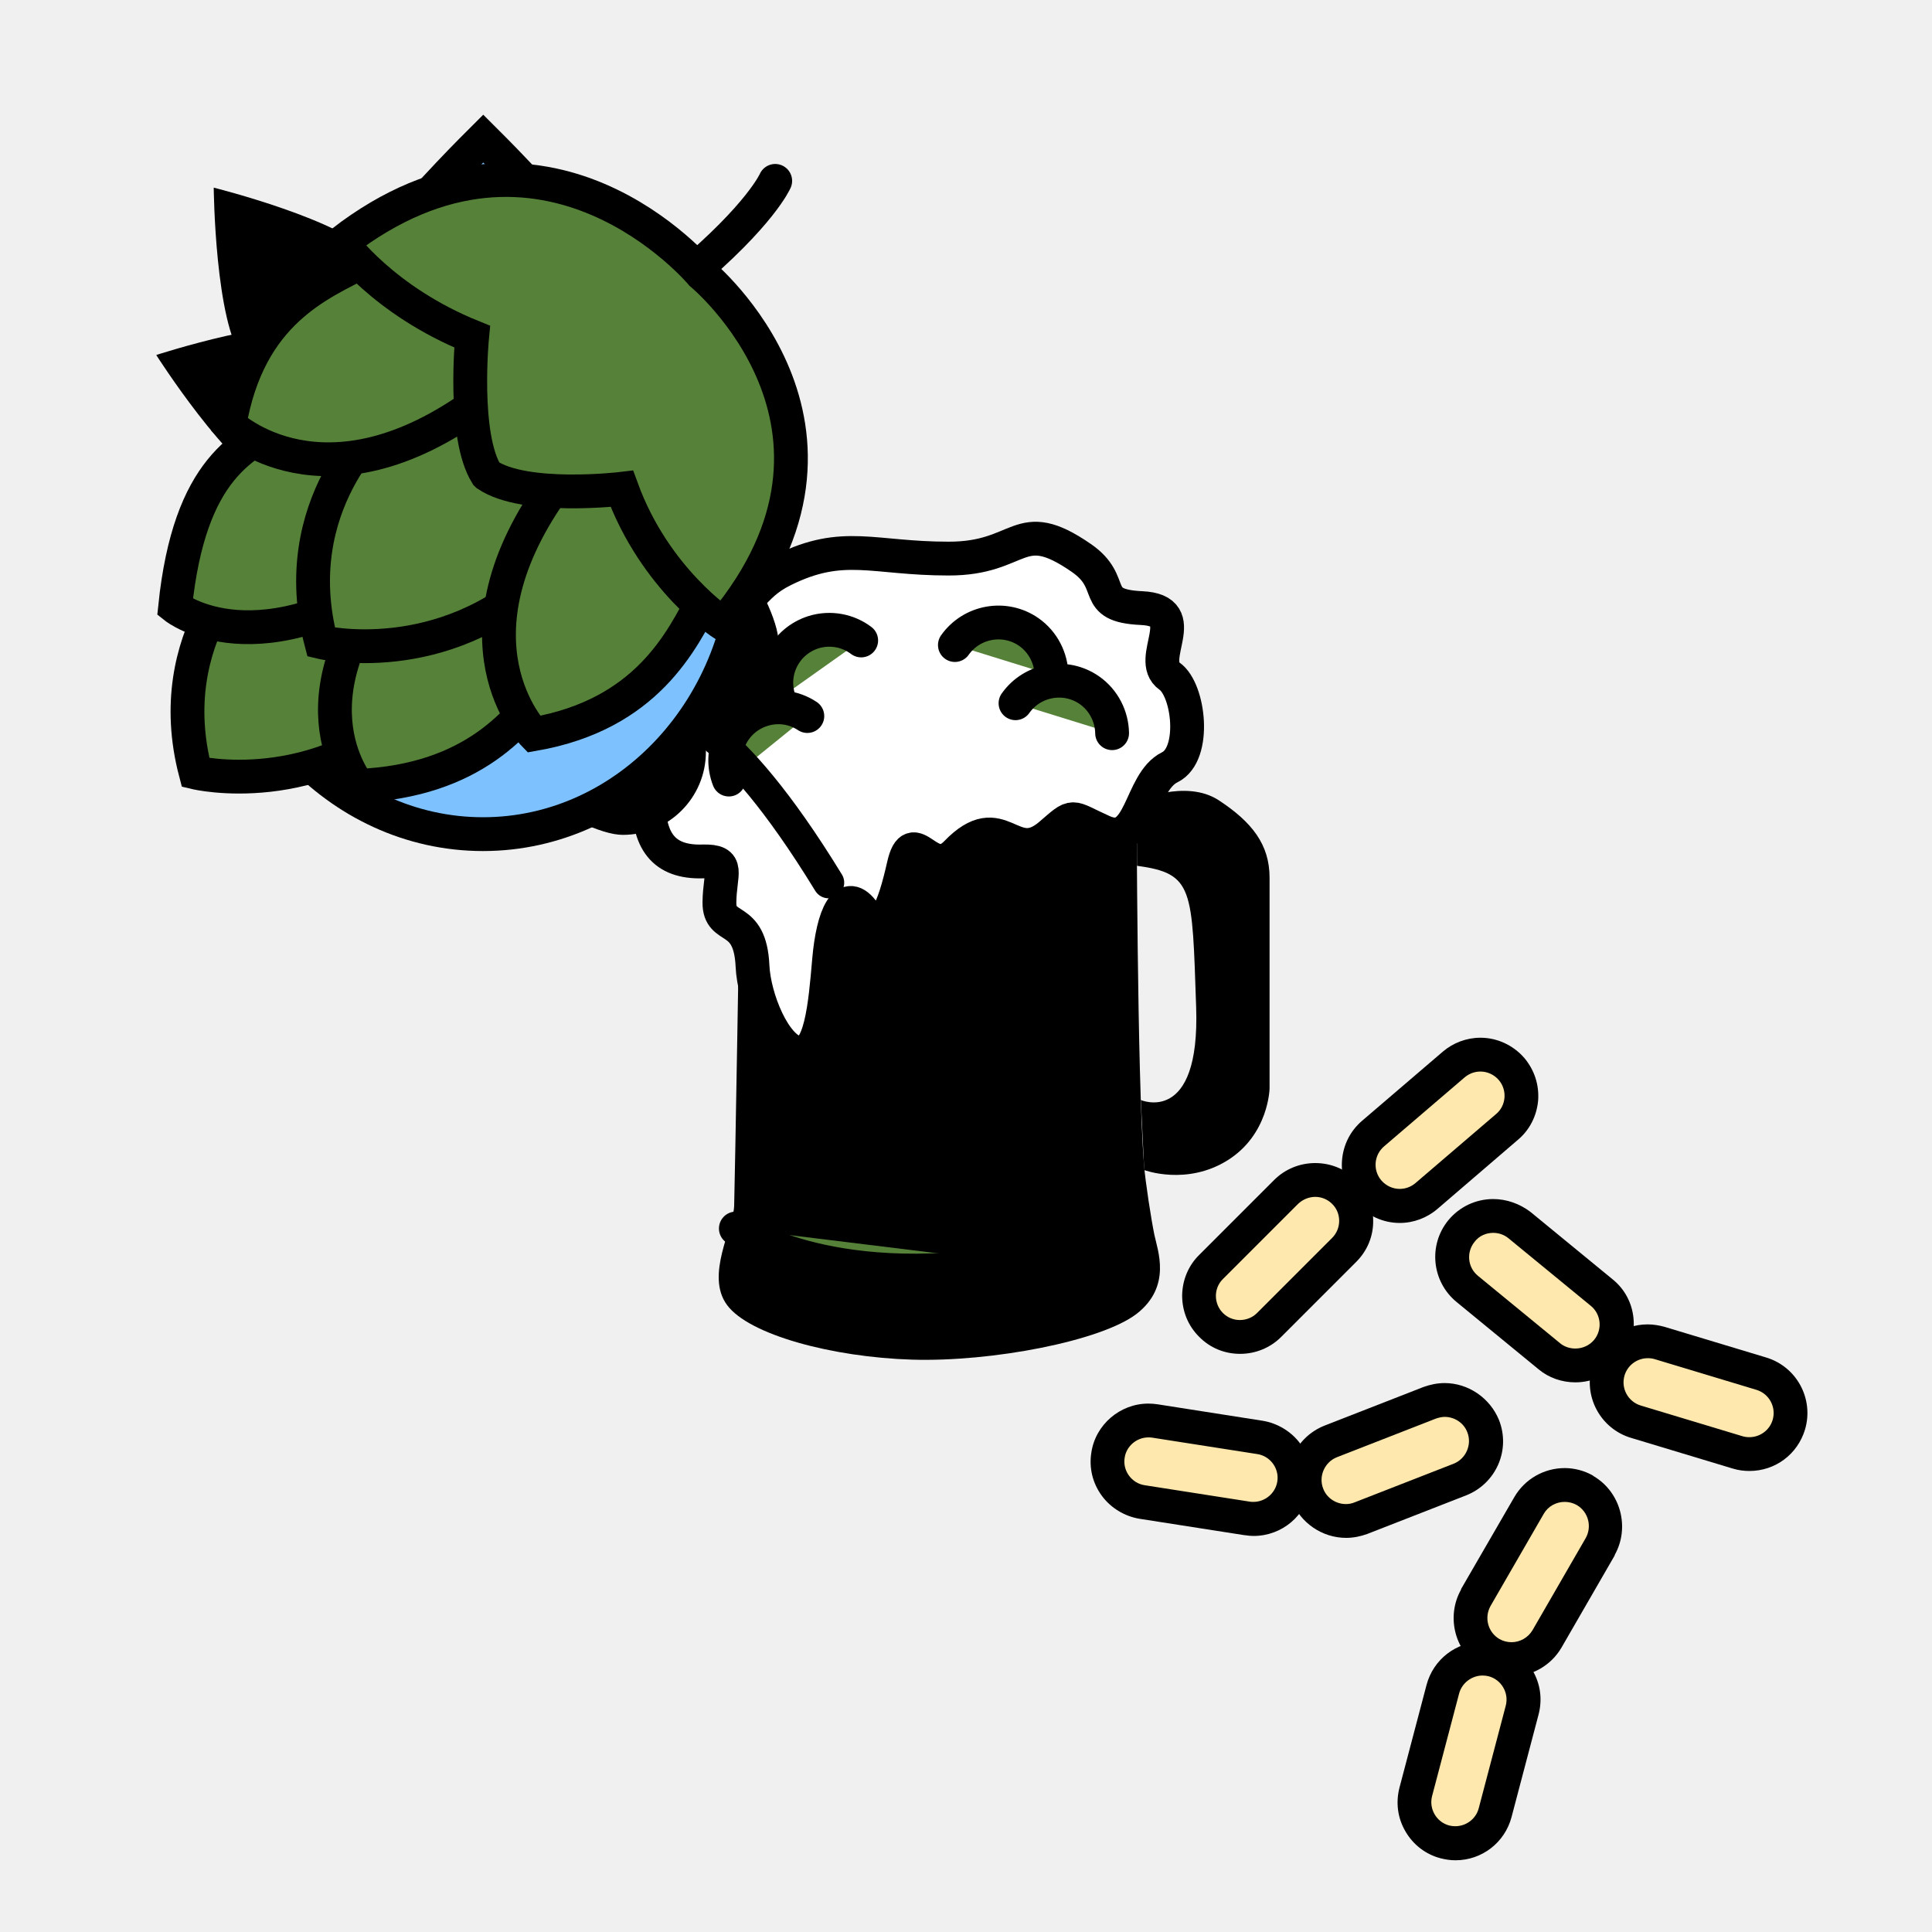
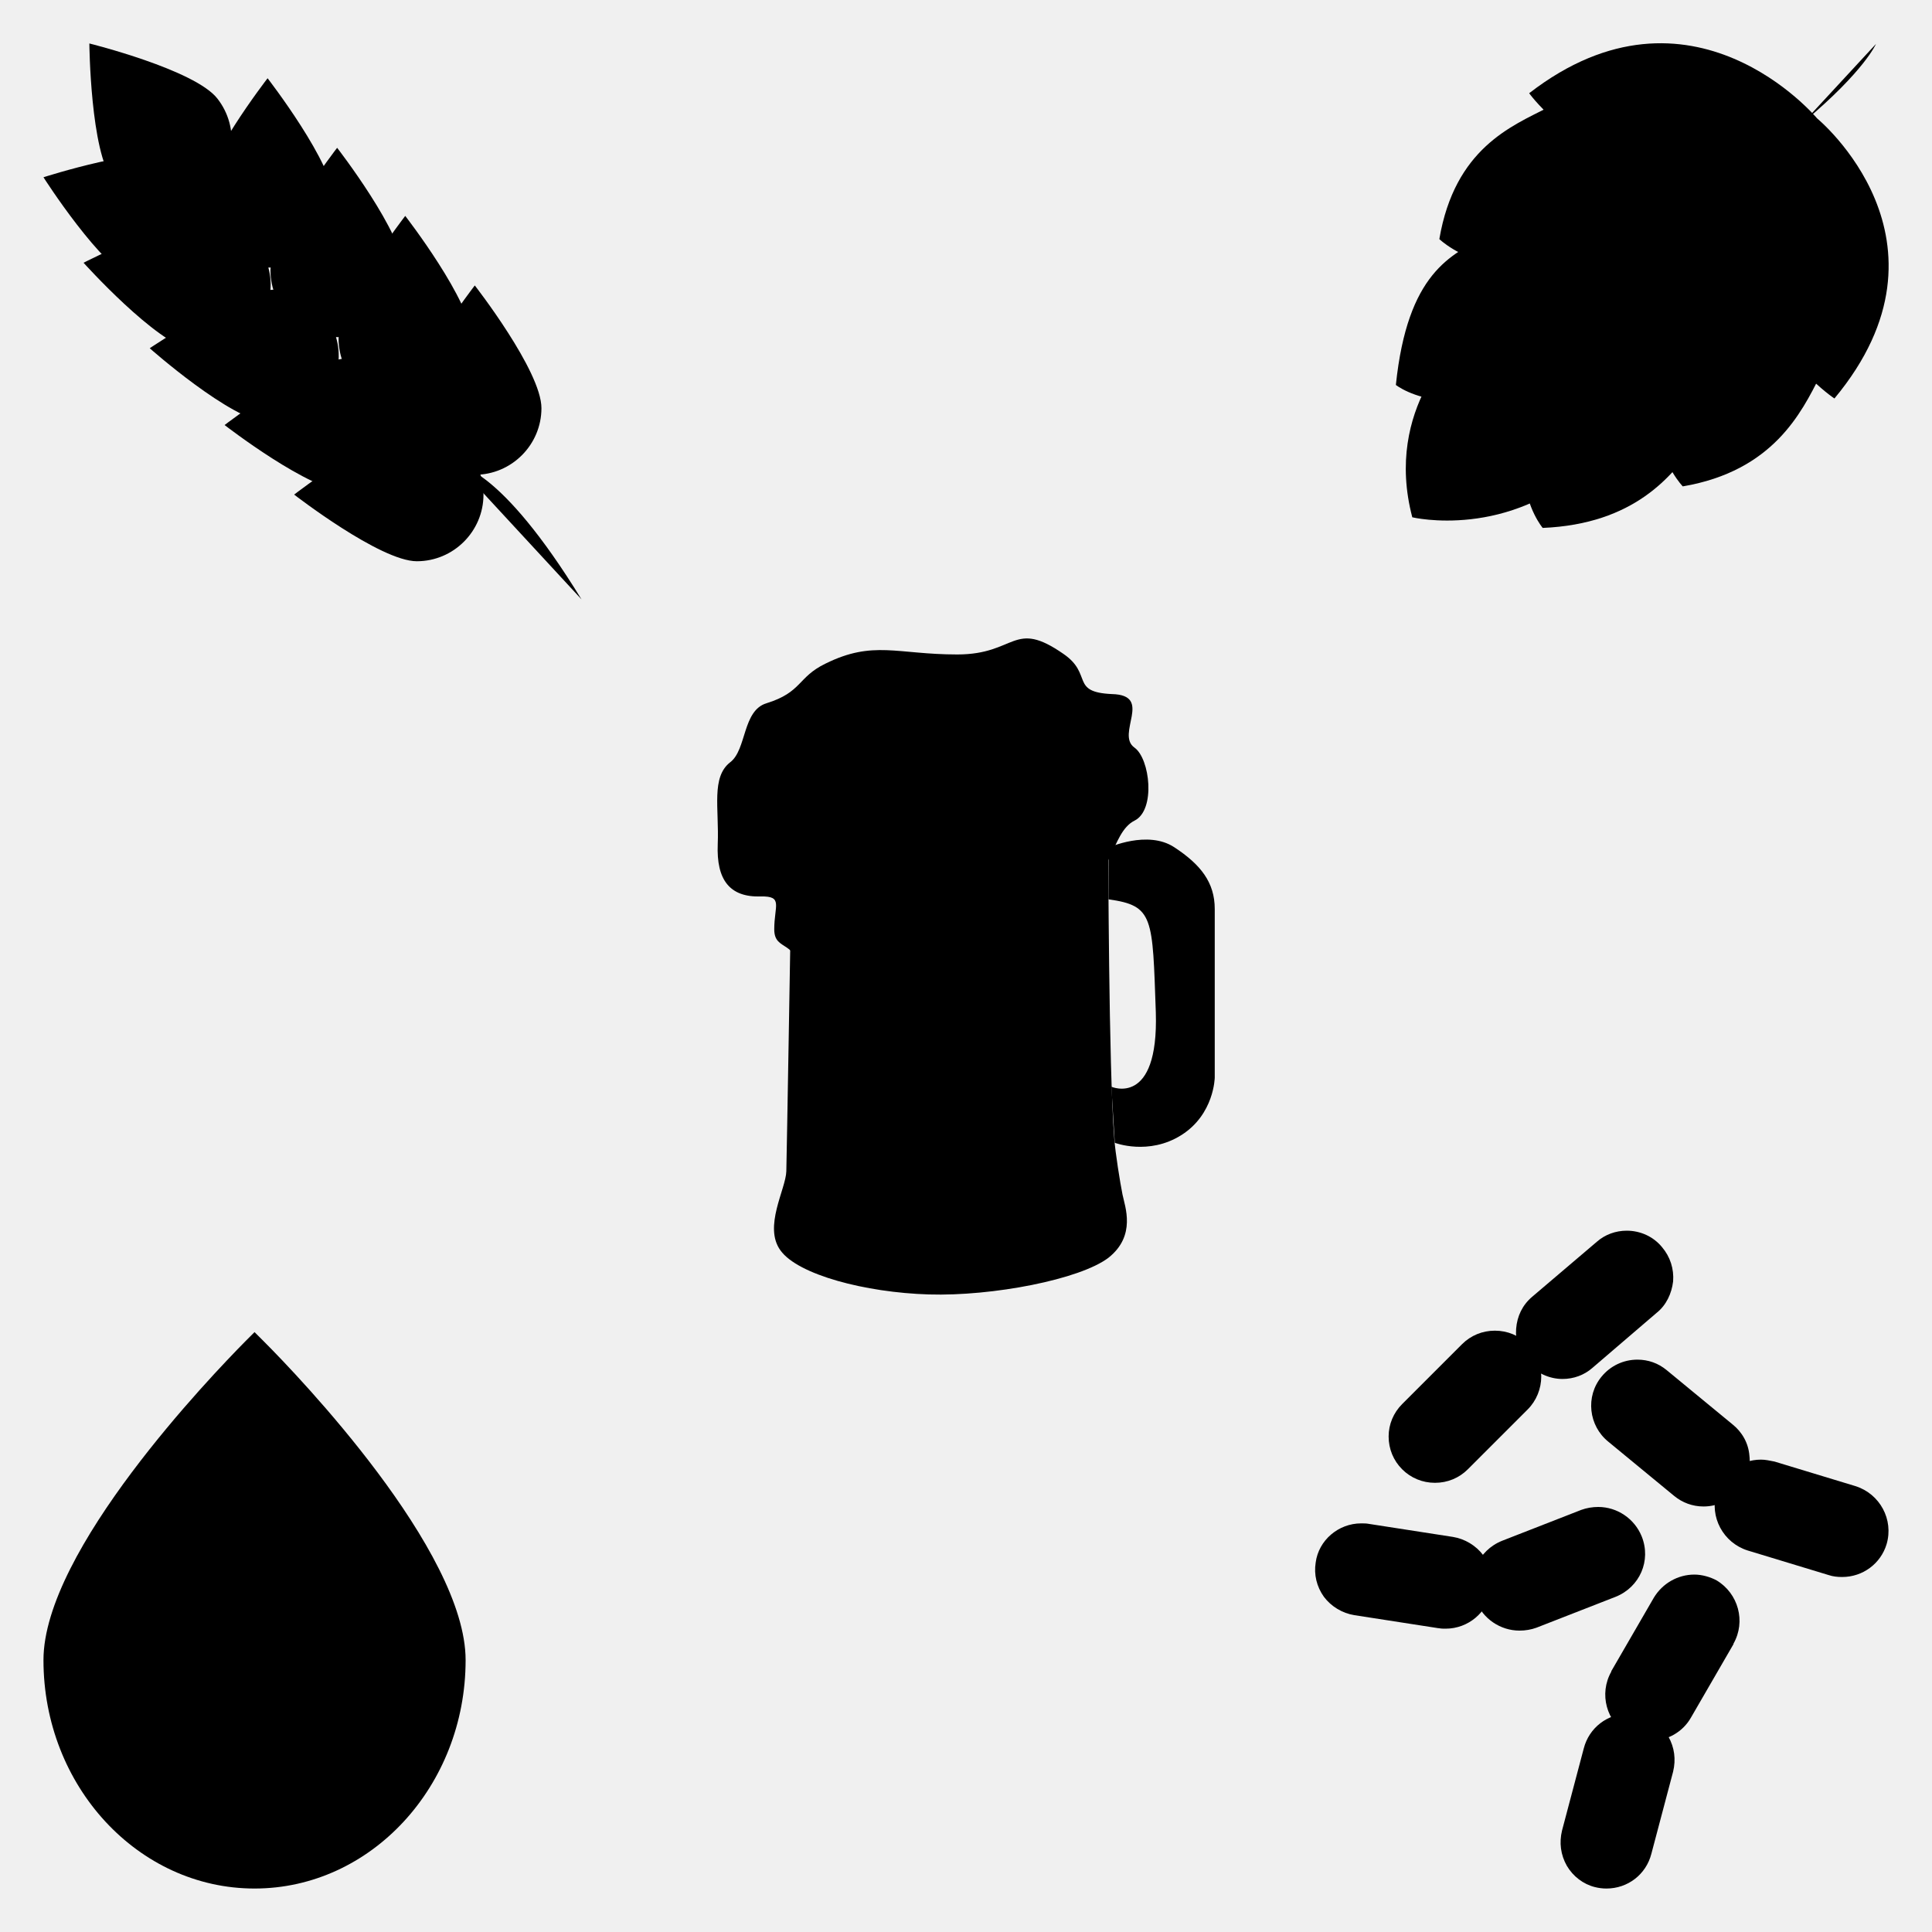
- <svg xmlns="http://www.w3.org/2000/svg" id="Layer_2_1_" viewBox="0 0 400 400">
-   <style>.st1{fill:#568139;stroke:#000;stroke-width:14;stroke-linecap:round;stroke-miterlimit:10}.st3{fill:#ffe8ae}</style>
-   <g id="beer" transform="scale(0.5),translate(200 200)">
-     <animate attributeType="CSS" attributeName="opacity" from="1" to="0" dur="5s" repeatCount="indefinite" />
-     <path class="st0" d="M273.7 282.3c.6 7.3 3 22.7 4.3 29 1.3 6.3 7.3 21.3-7.3 32.7-14.7 11.3-60 20-93 19S110 352.7 101 340.3c-9-12.3 2.7-31.7 3-41 .3-9.3 2.3-129 2.3-129s65.3-77.7 164.3-38.7c.1.1.2 113.2 3.1 150.7z" />
-     <path class="st0" d="M272.4 255.5s24.6 10.7 22.9-38.5-1-55.3-24.5-58.5l-.1-26.8s20.3-9.3 34-.3 21 18.3 21 32v87.3s-.3 19-17.3 29.7-34.6 4.1-34.6 4.1l-1.4-29z" />
-     <path class="st1" d="M191 180.5V295M240.3 174.1l7 115M141.7 174.1l-7 115" />
-     <path d="M284.3 80c8.1 5.7 11.1 32.3.1 37.7-12.7 6.2-11.5 34-27.8 26.6-14.1-6.3-11.2-7.7-21.8 1.4-16 13.6-20-12-38.8 7.5-11.2 11.6-17.8-12.5-21.8 5.2s-8.8 30.7-16.4 19.7-12.9.9-14.5 19.5-3.4 40.1-13 38.4-18.1-22.6-18.7-36c-1-22-13.8-14-13.7-26.3.1-12.3 4.7-17.3-6.9-17-16.1.5-23-8.4-22.3-27.1.7-18.7-3.6-34.8 6.4-42.6 8.5-6.6 6.3-26.7 18.8-30.5 18.6-5.7 16.1-13.4 30.5-20.5 24.8-12.3 37.1-4.7 68.3-4.7 30.8.1 28.8-18.4 55-.3 15.3 10.5 3.3 19.8 25 20.8S274.3 73 284.3 80z" fill="#fff" stroke="#000" stroke-width="14" stroke-miterlimit="10" />
-     <path class="st1" d="M104.7 308.7s36.7 26.7 114 14M220.5 91.2c7-9.9 20.7-12.3 30.6-5.4 6 4.2 9.3 11 9.4 17.8M195.4 67.1c7-9.9 20.7-12.3 30.6-5.4 6 4.2 9.3 11 9.4 17.8M101.8 122.8c-4.4-11.3 1.2-24 12.5-28.4 6.9-2.7 14.3-1.7 20 2.1M122.5 89.4c-3.7-11.6 2.7-23.9 14.3-27.6 7-2.2 14.4-.7 19.8 3.4" />
-   </g>
-   <g id="yeast" transform="scale(0.5),translate(400 400)">
-     <path class="st3" d="M179.6 99.3c-5 0-9.7-2.2-12.9-5.9-3-3.5-4.4-7.8-4-12.4.4-4.5 2.4-8.6 5.9-11.6L202 40.8c3.1-2.6 7-4.1 11-4.1 5 0 9.7 2.2 12.9 6 3 3.5 4.4 7.9 4 12.5-.4 4.5-2.5 8.6-6 11.5l-33.3 28.5c-3 2.7-7 4.1-11 4.1z" />
-     <path d="M213 43.7c2.8 0 5.6 1.2 7.6 3.5 3.6 4.2 3.1 10.6-1.1 14.1l-33.4 28.6c-1.9 1.6-4.2 2.4-6.5 2.4-2.8 0-5.6-1.2-7.6-3.5-3.6-4.2-3.1-10.5 1.1-14.1l33.4-28.6c1.9-1.6 4.2-2.4 6.5-2.4m0-14c-5.7 0-11.3 2.1-15.6 5.8L164 64.1c-4.9 4.2-7.8 10-8.3 16.4-.5 6.4 1.5 12.6 5.7 17.5 4.6 5.3 11.2 8.4 18.2 8.4 5.7 0 11.3-2.1 15.6-5.8L228.5 72c4.9-4.1 7.8-9.9 8.4-16.2.5-6.5-1.5-12.7-5.7-17.7-4.6-5.3-11.2-8.4-18.2-8.4z" />
-     <path class="st3" d="M252.2 165.4c-3.9 0-7.8-1.4-10.7-3.9l-34-27.9c-7.2-5.9-8.3-16.6-2.4-23.9 3.2-4 8-6.3 13.2-6.3 3.9 0 7.7 1.4 10.8 3.8l34 27.9c7.2 5.9 8.3 16.6 2.4 23.9-3.4 4.1-8.2 6.4-13.3 6.4z" />
-     <path d="M218.3 110.5c2.2 0 4.5.7 6.4 2.3l34 27.9c4.3 3.5 4.9 9.8 1.4 14.1-2 2.4-4.9 3.6-7.8 3.6-2.2 0-4.5-.7-6.3-2.2l-34-27.9c-4.3-3.5-4.9-9.8-1.4-14.1 1.9-2.5 4.8-3.7 7.7-3.7m0-14c-7.2 0-14 3.2-18.6 8.8-8.4 10.3-6.8 25.4 3.4 33.8l34 27.9c4.2 3.5 9.6 5.4 15.2 5.4 7.2 0 14-3.2 18.6-8.7l.1-.1.1-.1c4-5 5.9-11.2 5.3-17.6-.6-6.4-3.7-12.2-8.7-16.2l-34-27.9c-4.5-3.4-9.9-5.3-15.4-5.3z" />
-     <path class="st3" d="M119 228.9c-.8 0-1.7-.1-2.5-.2l-43.6-6.8c-4.4-.7-8.4-3.1-11.1-6.8-2.7-3.7-3.8-8.2-3-12.6 1.2-8.2 8.4-14.3 16.7-14.3.9 0 1.8.1 2.7.2l43.4 6.8c4.4.7 8.4 3.1 11.1 6.8 2.7 3.7 3.8 8.2 3 12.7-1.3 8.2-8.3 14.2-16.7 14.2z" />
-     <path d="M75.5 195.2c.5 0 1.1 0 1.6.1l43.5 6.8c5.4.8 9.2 6 8.3 11.4-.8 4.9-5.1 8.4-9.9 8.4-.5 0-1 0-1.5-.1L74 215c-5.4-.8-9.2-6-8.3-11.4.7-4.8 5-8.4 9.8-8.4m0-14c-11.7 0-21.9 8.7-23.6 20.3-1 6.3.5 12.6 4.3 17.8 3.7 5.1 9.5 8.6 15.7 9.6l43.5 6.8h.2c1.2.2 2.3.3 3.5.3 11.8 0 21.8-8.5 23.7-20.1 1.1-6.3-.5-12.7-4.3-18-3.7-5.1-9.5-8.6-15.7-9.6l-43.4-6.8c-1.3-.2-2.6-.3-3.9-.3z" />
-     <path class="st3" d="M157.3 229.8c-7 0-13.4-4.3-15.9-10.8-3.4-8.7.9-18.6 9.7-22.1l41-16c2-.8 4-1.2 6.1-1.2 7 0 13.4 4.3 15.9 10.8 3.4 8.7-.9 18.6-9.7 22.1l-41 16c-1.9.8-4 1.2-6.1 1.2z" />
-     <path d="M198.2 186.7c4 0 7.9 2.4 9.4 6.4 2 5.1-.6 11-5.7 13l-41 16c-1.2.5-2.4.7-3.6.7-4 0-7.9-2.4-9.4-6.4-2-5.1.6-11 5.7-13l41-16c1.2-.4 2.4-.7 3.6-.7m0-14c-3 0-5.9.6-8.7 1.6l-41 16c-12.4 4.9-18.5 18.8-13.6 31.2 3.6 9.1 12.6 15.3 22.5 15.3 3 0 5.9-.6 8.7-1.6l41-16c12.4-4.9 18.5-18.8 13.6-31.2-3.7-9.1-12.7-15.3-22.5-15.3z" />
-     <path class="st3" d="M225.9 287c-2.9 0-5.8-.8-8.4-2.2l-.1-.1c-8-4.7-10.8-15.1-6.3-23.2l22-38.2c2.9-5.2 8.6-8.5 14.8-8.5 2.9 0 5.9.8 8.4 2.2l.1.1c8 4.7 10.8 15.1 6.3 23.2l-22 38.2c-3.1 5.3-8.8 8.5-14.8 8.5z" />
-     <path d="M247.9 221.9c1.7 0 3.4.4 5 1.3 4.8 2.8 6.4 8.9 3.7 13.7l-22 38.1c-1.9 3.2-5.3 5-8.7 5-1.7 0-3.4-.4-5-1.3-4.8-2.8-6.4-8.9-3.7-13.7l22-38.1c1.8-3.2 5.2-5 8.7-5m0-14c-8.6 0-16.6 4.6-20.9 12.1l-22 38v.2c-6.4 11.4-2.5 26.1 8.8 32.7l.1.1.1.1c3.6 2 7.7 3.1 11.8 3.1 8.5 0 16.5-4.6 20.8-12l22-38.1v-.2c6.4-11.4 2.5-26.1-8.8-32.7l-.1-.1-.1-.1c-3.5-2-7.6-3.1-11.7-3.1z" />
-     <path class="st3" d="M202.6 363.3c-1.5 0-2.9-.2-4.3-.6-4.4-1.2-8-4-10.3-7.9-2.3-3.9-2.9-8.5-1.8-12.9l11.2-42.5c2-7.4 8.7-12.6 16.4-12.6 1.5 0 2.9.2 4.3.6 4.4 1.2 8 4 10.3 7.9 2.3 3.9 2.9 8.5 1.8 12.9L219 350.7c-1.9 7.4-8.7 12.6-16.4 12.6z" />
-     <path d="M213.9 293.8c.8 0 1.7.1 2.5.3 5.3 1.4 8.5 6.9 7.1 12.2l-11.2 42.5c-1.2 4.5-5.3 7.4-9.7 7.4-.8 0-1.7-.1-2.5-.3-5.3-1.4-8.5-6.9-7.1-12.2l11.2-42.5c1.2-4.4 5.3-7.4 9.7-7.4m0-14c-10.9 0-20.4 7.3-23.2 17.9l-11.2 42.5c-1.6 6.2-.8 12.6 2.5 18.2 3.2 5.5 8.4 9.5 14.6 11.1 2 .5 4 .8 6.1.8 10.9 0 20.4-7.3 23.2-17.9l11.2-42.5c1.6-6.2.8-12.6-2.5-18.2-3.2-5.5-8.4-9.5-14.6-11.1-2-.5-4.1-.8-6.1-.8z" />
-     <path class="st3" d="M324.4 202.2c-1.7 0-3.3-.2-4.9-.7l-42.1-12.7c-9-2.7-14.1-12.2-11.4-21.2 2.2-7.1 8.9-12.1 16.3-12.1 1.7 0 3.3.2 4.9.7l42.1 12.7c4.4 1.3 7.9 4.2 10.1 8.3 2.1 4 2.6 8.6 1.3 13-2.2 7-8.9 12-16.3 12z" />
-     <path d="M282.3 162.4c1 0 1.9.1 2.9.4l42.1 12.7c5.3 1.6 8.3 7.2 6.7 12.5-1.3 4.3-5.3 7.1-9.6 7.1-1 0-1.9-.1-2.9-.4L279.4 182c-5.3-1.6-8.3-7.2-6.7-12.5 1.3-4.3 5.3-7.1 9.6-7.1m0-14c-10.7 0-19.9 6.9-23 17.1-3.8 12.7 3.4 26.1 16.1 29.9l42.1 12.7c2.3.7 4.6 1 6.9 1 10.7 0 19.9-6.9 23-17.1 3.8-12.7-3.4-26.1-16.1-29.9l-42.1-12.7c-2.2-.6-4.6-1-6.9-1z" />
-     <g>
-       <path class="st3" d="M113.5 153.7c-4.6 0-8.9-1.8-12-5-3.2-3.2-4.9-7.5-4.9-12.1 0-4.5 1.8-8.8 5-11.9l31-31c3.2-3.2 7.5-5 12-5 4.6 0 8.8 1.8 12 5 3.2 3.1 4.9 7.3 5 11.9 0 4.6-1.7 8.9-5 12.1l-31.1 31.1c-3.2 3.1-7.5 4.9-12 4.9z" />
-       <path d="M144.6 95.6c2.6 0 5.1 1 7 2.9 3.9 3.8 3.9 10.2 0 14.1l-31.1 31.1c-1.9 1.9-4.5 2.9-7.1 2.9s-5.1-1-7-2.9c-3.9-3.9-3.9-10.3 0-14.1l31.1-31.1c2-1.9 4.6-2.9 7.1-2.9m0-14c-6.4 0-12.5 2.5-17 7l-31 31c-4.5 4.4-7 10.4-7.1 16.8 0 6.5 2.4 12.5 7 17.1 4.5 4.6 10.5 7.1 17 7.1 6.4 0 12.5-2.5 17-7l31.1-31.1c4.6-4.6 7.1-10.7 7-17.1 0-6.4-2.5-12.3-7-16.8s-10.5-7-17-7z" />
+ <svg xmlns="http://www.w3.org/2000/svg" xmlns:html="http://www.w3.org/1999/xhtml" version="1.1" x="0px" y="0px" viewBox="0 0 400 400" style="enable-background:new 0 0 400 400;" id="Bko5lk4jz">
+   <html:style>
+         @-webkit-keyframes rJA-i5xJVjG_HkrsG1Eof_Animation{0%{-webkit-transform: translate(0px, 0px);transform: translate(0px, 0px);}24%{-webkit-transform: translate(0px, 280px);transform: translate(0px, 280px);}50%{-webkit-transform: translate(-280px, 280px);transform: translate(-280px, 280px);}76.67%{-webkit-transform: translate(-280px, 0px);transform: translate(-280px, 0px);}100%{-webkit-transform: translate(0px, 0px);transform: translate(0px, 0px);}}@keyframes rJA-i5xJVjG_HkrsG1Eof_Animation{0%{-webkit-transform: translate(0px, 0px);transform: translate(0px, 0px);}24%{-webkit-transform: translate(0px, 280px);transform: translate(0px, 280px);}50%{-webkit-transform: translate(-280px, 280px);transform: translate(-280px, 280px);}76.67%{-webkit-transform: translate(-280px, 0px);transform: translate(-280px, 0px);}100%{-webkit-transform: translate(0px, 0px);transform: translate(0px, 0px);}}@-webkit-keyframes r1dgj5xyNiM_r1ZPGJ4jz_Animation{0%{-webkit-transform: translate(0px, 0px);transform: translate(0px, 0px);}24%{-webkit-transform: translate(-260px, 0px);transform: translate(-260px, 0px);}50%{-webkit-transform: translate(-260px, -240px);transform: translate(-260px, -240px);}76.67%{-webkit-transform: translate(0px, -240px);transform: translate(0px, -240px);}100%{-webkit-transform: translate(0px, 0px);transform: translate(0px, 0px);}}@keyframes r1dgj5xyNiM_r1ZPGJ4jz_Animation{0%{-webkit-transform: translate(0px, 0px);transform: translate(0px, 0px);}24%{-webkit-transform: translate(-260px, 0px);transform: translate(-260px, 0px);}50%{-webkit-transform: translate(-260px, -240px);transform: translate(-260px, -240px);}76.67%{-webkit-transform: translate(0px, -240px);transform: translate(0px, -240px);}100%{-webkit-transform: translate(0px, 0px);transform: translate(0px, 0px);}}@-webkit-keyframes S14ejqekViG_B1CaWJVsz_Animation{0%{-webkit-transform: translate(0px, 0px);transform: translate(0px, 0px);}24%{-webkit-transform: translate(0px, -260px);transform: translate(0px, -260px);}50%{-webkit-transform: translate(290px, -260px);transform: translate(290px, -260px);}76.67%{-webkit-transform: translate(290px, 0px);transform: translate(290px, 0px);}100%{-webkit-transform: translate(0px, 0px);transform: translate(0px, 0px);}}@keyframes S14ejqekViG_B1CaWJVsz_Animation{0%{-webkit-transform: translate(0px, 0px);transform: translate(0px, 0px);}24%{-webkit-transform: translate(0px, -260px);transform: translate(0px, -260px);}50%{-webkit-transform: translate(290px, -260px);transform: translate(290px, -260px);}76.67%{-webkit-transform: translate(290px, 0px);transform: translate(290px, 0px);}100%{-webkit-transform: translate(0px, 0px);transform: translate(0px, 0px);}}@-webkit-keyframes BJvi9l1Niz_rkBmZJ4sf_Animation{0%{-webkit-transform: translate(0px, 0px);transform: translate(0px, 0px);}24%{-webkit-transform: translate(260px, 0px);transform: translate(260px, 0px);}50%{-webkit-transform: translate(260px, 260px);transform: translate(260px, 260px);}76.67%{-webkit-transform: translate(0px, 260px);transform: translate(0px, 260px);}100%{-webkit-transform: translate(0px, 0px);transform: translate(0px, 0px);}}@keyframes BJvi9l1Niz_rkBmZJ4sf_Animation{0%{-webkit-transform: translate(0px, 0px);transform: translate(0px, 0px);}24%{-webkit-transform: translate(260px, 0px);transform: translate(260px, 0px);}50%{-webkit-transform: translate(260px, 260px);transform: translate(260px, 260px);}76.67%{-webkit-transform: translate(0px, 260px);transform: translate(0px, 260px);}100%{-webkit-transform: translate(0px, 0px);transform: translate(0px, 0px);}}@-webkit-keyframes HJxoqeJEoM_SkICxJNsG_Animation{0%{-webkit-transform: scale(1, 1);transform: scale(1, 1);}50%{-webkit-transform: scale(1.5, 1.5);transform: scale(1.5, 1.5);}100%{-webkit-transform: scale(1, 1);transform: scale(1, 1);}}@keyframes HJxoqeJEoM_SkICxJNsG_Animation{0%{-webkit-transform: scale(1, 1);transform: scale(1, 1);}50%{-webkit-transform: scale(1.5, 1.5);transform: scale(1.5, 1.5);}100%{-webkit-transform: scale(1, 1);transform: scale(1, 1);}}#Bko5lk4jz *{-webkit-animation-duration: 5s;animation-duration: 5s;-webkit-animation-iteration-count: infinite;animation-iteration-count: infinite;-webkit-animation-timing-function: cubic-bezier(0, 0, 1, 1);animation-timing-function: cubic-bezier(0, 0, 1, 1);transform-box: fill-box;-webkit-transform-origin: 50% 50%;transform-origin: 50% 50%;}#HkzocekNif{fill: #FFCC00;stroke: #000000;stroke-width: 5.6;stroke-miterlimit: 10;}#r1msqxJ4oz{fill: #FFCC00;stroke: #000000;stroke-width: 5.6;stroke-miterlimit: 10;}#HkNi5ekEsf{fill: none;stroke: #000000;stroke-width: 5.6;stroke-linecap: round;stroke-miterlimit: 10;}#HySjqe14iG{fill: #FFFFFF;stroke: #000000;stroke-width: 5.6;stroke-miterlimit: 10;}#HJUiqeyEsf{fill: none;stroke: #000000;stroke-width: 5.6;stroke-linecap: round;stroke-miterlimit: 10;}#ByFs9xyVjz{fill: #F5C623;stroke: #000000;stroke-width: 5.176;stroke-linecap: round;stroke-miterlimit: 10;}#Hy9jqxJNiM{fill: none;stroke: #000000;stroke-width: 5.176;stroke-linecap: round;stroke-miterlimit: 10;}#ByoscxyEof{fill: #F5C623;stroke: #000000;stroke-width: 5.176;stroke-linecap: round;stroke-miterlimit: 10;}#r13s9lkVsM{fill: #F5C623;stroke: #000000;stroke-width: 5.176;stroke-linecap: round;stroke-miterlimit: 10;}#rkTiqe1ViM{fill: #F5C623;stroke: #000000;stroke-width: 5.176;stroke-linecap: round;stroke-miterlimit: 10;}#rkCo9eyEoM{fill: #F5C623;stroke: #000000;stroke-width: 5.176;stroke-linecap: round;stroke-miterlimit: 10;}#BJyeoclk4iz{fill: #F5C623;stroke: #000000;stroke-width: 5.176;stroke-linecap: round;stroke-miterlimit: 10;}#rJlxs9ek4oz{fill: #F5C623;stroke: #000000;stroke-width: 5.176;stroke-linecap: round;stroke-miterlimit: 10;}#rkWgs5eJEoz{fill: #F5C623;stroke: #000000;stroke-width: 5.176;stroke-linecap: round;stroke-miterlimit: 10;}#rkMxicl1Vjf{fill: #F5C623;stroke: #000000;stroke-width: 5.176;stroke-linecap: round;stroke-miterlimit: 10;}#HJmxj5lJ4iM{fill: #F5C623;stroke: #000000;stroke-width: 5.176;stroke-linecap: round;stroke-miterlimit: 10;}#r1Ixocx1EoG{fill: #7DC1FF;stroke: #000000;stroke-width: 5.6;stroke-miterlimit: 10;}#rJwxjqeJVsG{fill: none;stroke: #000000;stroke-width: 5.6;stroke-linecap: round;stroke-miterlimit: 10;}#SJclj5lyViM{fill: #FFE8AE;}#B1neo9xJEsM{fill: #FFE8AE;}#ByRxsqgyNoG{fill: #FFE8AE;}#B1l-s5gkVoG{fill: #FFE8AE;}#HyQWoql1Noz{fill: #FFE8AE;}#ryUWj5l1Vif{fill: #FFE8AE;}#H1YZsce14if{fill: #FFE8AE;}#Bkh-o9l1VsG{fill: #FFE8AE;}#SkxMoql1Vsf{fill: none;stroke: #000000;stroke-width: 5.6;stroke-linecap: round;stroke-miterlimit: 10;}#Hybzjql1VjM{fill: #568139;stroke: #000000;stroke-width: 5.6;stroke-linecap: round;stroke-miterlimit: 10;}#r1Gfj9lkNjf{fill: #568139;stroke: #000000;stroke-width: 5.6;stroke-linecap: round;stroke-miterlimit: 10;}#Bymfjcx14sM{fill: #568139;stroke: #000000;stroke-width: 5.6;stroke-linecap: round;stroke-miterlimit: 10;}#SkNGs5eJNjf{fill: #568139;stroke: #000000;stroke-width: 5.6;stroke-linecap: round;stroke-miterlimit: 10;}#SkHGsqgJVsG{fill: #568139;stroke: #000000;stroke-width: 5.6;stroke-linecap: round;stroke-miterlimit: 10;}#BkUzj5e1EiM{fill: #568139;stroke: #000000;stroke-width: 5.6;stroke-linecap: round;stroke-miterlimit: 10;}#HJxoqeJEoM_SkICxJNsG{-webkit-animation-name: HJxoqeJEoM_SkICxJNsG_Animation;animation-name: HJxoqeJEoM_SkICxJNsG_Animation;-webkit-transform-origin: 50% 50%;transform-origin: 50% 50%;-webkit-transform: scale(1, 1);transform: scale(1, 1);}#BJvi9l1Niz_rkBmZJ4sf{-webkit-animation-name: BJvi9l1Niz_rkBmZJ4sf_Animation;animation-name: BJvi9l1Niz_rkBmZJ4sf_Animation;-webkit-transform-origin: 50% 50%;transform-origin: 50% 50%;-webkit-transform: translate(0px, 0px);transform: translate(0px, 0px);}#S14ejqekViG_B1CaWJVsz{-webkit-animation-name: S14ejqekViG_B1CaWJVsz_Animation;animation-name: S14ejqekViG_B1CaWJVsz_Animation;-webkit-transform-origin: 50% 50%;transform-origin: 50% 50%;-webkit-transform: translate(0px, 0px);transform: translate(0px, 0px);}#r1dgj5xyNiM_r1ZPGJ4jz{-webkit-animation-name: r1dgj5xyNiM_r1ZPGJ4jz_Animation;animation-name: r1dgj5xyNiM_r1ZPGJ4jz_Animation;-webkit-transform-origin: 50% 50%;transform-origin: 50% 50%;-webkit-transform: translate(0px, 0px);transform: translate(0px, 0px);}#rJA-i5xJVjG_HkrsG1Eof{-webkit-animation-name: rJA-i5xJVjG_HkrsG1Eof_Animation;animation-name: rJA-i5xJVjG_HkrsG1Eof_Animation;-webkit-transform-origin: 50% 50%;transform-origin: 50% 50%;-webkit-transform: translate(0px, 0px);transform: translate(0px, 0px);}
+     </html:style>
+   <g id="BJvi9l1Niz_rkBmZJ4sf" data-animator-group="true" data-animator-type="0">
+     <g id="BJvi9l1Niz">
+       <g id="rJ_jqx1Vof">
+         <path d="M45,20.4c4.7,6,3.7,14.6-2.3,19.3c-6,4.7-14.6,3.7-19.3-2.3C18.7,31.5,18.5,9,18.5,9S40.3,14.4,45,20.4z" id="ByFs9xyVjz" />
+         <path d="M94.8,96.4c0,0,8.6,0,25.6,27.7" id="Hy9jqxJNiM" />
+         <path d="M69.2,41.6c0,7.6-6.2,13.8-13.8,13.8s-13.8-6.2-13.8-13.8c0-7.6,13.8-25.4,13.8-25.4S69.2,34,69.2,41.6    L69.2,41.6z" id="ByoscxyEof" />
+         <path d="M37.5,32.3c7.2,2.6,10.9,10.4,8.3,17.6c-2.6,7.2-10.4,10.9-17.6,8.3C21.1,55.7,9,36.7,9,36.7    S30.4,29.8,37.5,32.3z" id="r13s9lkVsM" />
+         <path d="M39.8,72.5c7.5,1.4,14.7-3.6,16-11c1.4-7.5-3.6-14.7-11-16c-7.5-1.4-27.5,8.9-27.5,8.9S32.3,71.1,39.8,72.5z" id="rkTiqe1ViM" />
+         <path d="M83.6,56c0,7.6-6.2,13.8-13.8,13.8C62.2,69.7,56,63.6,56,56s13.8-25.4,13.8-25.4S83.6,48.4,83.6,56z" id="rkCo9eyEoM" />
+         <path d="M55.5,87.5C63,88,69.6,82.2,70.1,74.6C70.6,67,64.8,60.5,57.2,60S31,72.1,31,72.1S47.8,87,55.5,87.5z" id="BJyeoclk4iz" />
+         <path d="M97.7,70.1c0,7.6-6.2,13.8-13.8,13.8c-7.6,0-13.8-6.2-13.8-13.8s13.8-25.4,13.8-25.4S97.7,62.5,97.7,70.1z" id="rJlxs9ek4oz" />
+         <path d="M71.9,101.8c7.6,0,13.8-6.2,13.8-13.8s-6.2-13.8-13.8-13.8C64.3,74.3,46.5,88,46.5,88S64.3,101.8,71.9,101.8    L71.9,101.8z" id="rkWgs5eJEoz" />
+         <path d="M112.1,84.5c0,7.6-6.2,13.8-13.8,13.8s-13.8-6.2-13.8-13.8c0-7.6,13.8-25.4,13.8-25.4S112.1,76.8,112.1,84.5z    " id="rkMxicl1Vjf" />
+         <path d="M86.3,116.2c7.6,0,13.8-6.2,13.8-13.8s-6.2-13.8-13.8-13.8s-25.4,13.8-25.4,13.8S78.7,116.2,86.3,116.2z" id="HJmxj5lJ4iM" />
+       </g>
    </g>
  </g>
-   <g id="grain" transform="scale(0.5)">
-     <path class="st0" d="M154.8 106.2c11.8 14.9 9.3 36.6-5.7 48.3-15 11.8-36.6 9.3-48.3-5.7C89 133.9 88.5 77.7 88.5 77.7s54.5 13.6 66.3 28.5z" />
-     <path d="M279.1 296.2s21.6 0 64 69.3" fill="none" stroke="#000" stroke-width="12.941" stroke-linecap="round" stroke-miterlimit="10" />
-     <path class="st0" d="M215.2 159.1c0 19-15.4 34.4-34.4 34.4s-34.4-15.4-34.4-34.4c-.1-19 34.4-63.5 34.4-63.5s34.4 44.5 34.4 63.5z" />
-     <path class="st0" d="M136 136c17.9 6.4 27.3 26.1 20.8 44s-26.1 27.3-44 20.8C94.9 194.4 64.7 147 64.7 147s53.4-17.4 71.3-11z" />
-     <path class="st0" d="M141.6 236.5c18.7 3.5 36.7-8.9 40.1-27.5 3.5-18.7-8.9-36.7-27.5-40.1-18.7-3.5-68.8 22.2-68.8 22.2s37.5 41.9 56.2 45.4z" />
-     <path class="st0" d="M251.1 195.1c0 19-15.4 34.4-34.4 34.4s-34.4-15.4-34.4-34.4 34.4-63.5 34.4-63.5 34.4 44.5 34.4 63.5z" />
-     <path class="st0" d="M180.9 273.9c18.9 1.2 35.3-13.2 36.5-32.2 1.2-18.9-13.2-35.3-32.2-36.5s-65.5 30.3-65.5 30.3 42.1 37.2 61.2 38.4z" />
-     <path class="st0" d="M286.4 230.4c0 19-15.4 34.4-34.4 34.4s-34.4-15.4-34.4-34.4 34.4-63.5 34.4-63.5 34.4 44.5 34.4 63.5z" />
-     <path class="st0" d="M222 309.7c19 0 34.4-15.4 34.4-34.4S241 240.9 222 240.9s-63.5 34.4-63.5 34.4 44.5 34.4 63.5 34.4z" />
-     <path class="st0" d="M322.4 266.4c0 19-15.4 34.4-34.4 34.4s-34.4-15.4-34.4-34.4 34.4-63.5 34.4-63.5 34.4 44.4 34.4 63.5z" />
-     <path class="st0" d="M257.9 345.7c19 0 34.4-15.4 34.4-34.4s-15.4-34.4-34.4-34.4-63.5 34.4-63.5 34.4 44.6 34.4 63.5 34.4z" />
+   <g id="S14ejqekViG_B1CaWJVsz" data-animator-group="true" data-animator-type="0">
+     <g id="S14ejqekViG">
+       <g id="SkHxs5lk4oz">
+         <path d="M52.7,391C28.6,391,9,369.8,9,343.7c0-22.7,34.8-58.9,41.7-65.9l2-2l2,2c7,7,41.7,43.2,41.7,65.9    C96.4,369.8,76.8,391,52.7,391z" id="r1Ixocx1EoG" />
+         <path d="M26.3,343.6c0,0-1.6,10.4,8.4,22.4" id="rJwxjqeJVsG" />
+       </g>
+     </g>
  </g>
-   <g id="yeast" transform="scale(0.5)">
-     <path d="M200 345.4c-60.2 0-109.2-53-109.2-118.2 0-56.7 86.9-147.2 104.3-164.8l5-5 5 5C222.5 80 309.4 170.5 309.4 227.2c-.2 65.1-49.2 118.2-109.4 118.2z" fill="#7dc1ff" stroke="#000" stroke-width="14" stroke-miterlimit="10" />
-     <path d="M134 227s-4 26 21 56" fill="none" stroke="#000" stroke-width="14" stroke-linecap="round" stroke-miterlimit="10" />
+   <g id="r1dgj5xyNiM_r1ZPGJ4jz" data-animator-group="true" data-animator-type="0">
+     <g id="r1dgj5xyNiM">
+       <g id="HkYeicgJ4of">
+         <path d="M323.5,282.6c-2,0-3.9-0.9-5.2-2.4c-1.2-1.4-1.8-3.1-1.6-5c0.2-1.8,1-3.4,2.4-4.6l13.4-11.4    c1.2-1,2.8-1.6,4.4-1.6c2,0,3.9,0.9,5.2,2.4c1.2,1.4,1.8,3.2,1.6,5c-0.2,1.8-1,3.4-2.4,4.6L327.9,281    C326.7,282,325.1,282.6,323.5,282.6L323.5,282.6z" id="SJclj5lyViM" />
+         <path d="M336.8,260.4c1.1,0,2.2,0.5,3,1.4c1.4,1.7,1.2,4.2-0.4,5.6l-13.4,11.4c-0.8,0.6-1.7,1-2.6,1c-1.1,0-2.2-0.5-3-1.4    c-1.4-1.7-1.2-4.2,0.4-5.6l13.4-11.4C335,260.7,335.9,260.4,336.8,260.4 M336.8,254.8c-2.3,0-4.5,0.8-6.2,2.3l-13.4,11.4    c-2,1.7-3.1,4-3.3,6.6c-0.2,2.6,0.6,5,2.3,7c1.8,2.1,4.5,3.4,7.3,3.4c2.3,0,4.5-0.8,6.2-2.3l13.3-11.4c2-1.6,3.1-4,3.4-6.5    c0.2-2.6-0.6-5.1-2.3-7.1C342.3,256,339.6,254.8,336.8,254.8z" id="S1jgo9xJEjM" />
+         <path d="M352.5,309c-1.6,0-3.1-0.6-4.3-1.6l-13.6-11.2c-2.9-2.4-3.3-6.6-1-9.6c1.3-1.6,3.2-2.5,5.3-2.5    c1.6,0,3.1,0.6,4.3,1.5l13.6,11.2c2.9,2.4,3.3,6.6,1,9.6C356.5,308.1,354.6,309,352.5,309z" id="B1neo9xJEsM" />
+         <path d="M339,287.1c0.9,0,1.8,0.3,2.6,0.9l13.6,11.2c1.7,1.4,2,3.9,0.6,5.6c-0.8,1-2,1.4-3.1,1.4c-0.9,0-1.8-0.3-2.5-0.9    l-13.6-11.2c-1.7-1.4-2-3.9-0.6-5.6C336.6,287.6,337.8,287.1,339,287.1 M339,281.5c-2.9,0-5.6,1.3-7.4,3.5    c-3.4,4.1-2.7,10.2,1.4,13.5l13.6,11.2c1.7,1.4,3.8,2.2,6.1,2.2c2.9,0,5.6-1.3,7.4-3.5l0,0l0,0c1.6-2,2.4-4.5,2.1-7    c-0.2-2.6-1.5-4.9-3.5-6.5l-13.6-11.2C343.3,282.2,341.2,281.5,339,281.5L339,281.5z" id="B1als9lJ4sM" />
+         <path d="M299.2,334.4c-0.3,0-0.7,0-1-0.1l-17.4-2.7c-1.8-0.3-3.4-1.2-4.4-2.7c-1.1-1.5-1.5-3.3-1.2-5    c0.5-3.3,3.4-5.7,6.7-5.7c0.4,0,0.7,0,1.1,0.1l17.4,2.7c1.8,0.3,3.4,1.2,4.4,2.7c1.1,1.5,1.5,3.3,1.2,5.1    C305.4,332,302.6,334.4,299.2,334.4L299.2,334.4z" id="ByRxsqgyNoG" />
+         <path d="M281.8,321c0.2,0,0.4,0,0.6,0l17.4,2.7c2.2,0.3,3.7,2.4,3.3,4.6c-0.3,2-2,3.4-4,3.4c-0.2,0-0.4,0-0.6,0l-17.4-2.7    c-2.2-0.3-3.7-2.4-3.3-4.6C278.2,322.4,279.9,321,281.8,321 M281.8,315.4c-4.7,0-8.8,3.5-9.4,8.1c-0.4,2.5,0.2,5,1.7,7.1    c1.5,2,3.8,3.4,6.3,3.8l17.4,2.7h0.1c0.5,0.1,0.9,0.1,1.4,0.1c4.7,0,8.7-3.4,9.5-8c0.4-2.5-0.2-5.1-1.7-7.2    c-1.5-2-3.8-3.4-6.3-3.8l-17.4-2.7C282.9,315.4,282.4,315.4,281.8,315.4z" id="B1kbj5lkEsf" />
+         <path d="M314.6,334.8c-2.8,0-5.4-1.7-6.4-4.3c-1.4-3.5,0.4-7.4,3.9-8.8l16.4-6.4c0.8-0.3,1.6-0.5,2.4-0.5    c2.8,0,5.4,1.7,6.4,4.3c1.4,3.5-0.4,7.4-3.9,8.8l-16.4,6.4C316.2,334.6,315.4,334.8,314.6,334.8z" id="B1l-s5gkVoG" />
+         <path d="M330.9,317.6c1.6,0,3.2,1,3.8,2.6c0.8,2-0.2,4.4-2.3,5.2l-16.4,6.4c-0.5,0.2-1,0.3-1.4,0.3c-1.6,0-3.2-1-3.8-2.6    c-0.8-2,0.2-4.4,2.3-5.2l16.4-6.4C330,317.7,330.4,317.6,330.9,317.6 M330.9,312c-1.2,0-2.4,0.2-3.5,0.6L311,319    c-5,2-7.4,7.5-5.4,12.5c1.4,3.6,5,6.1,9,6.1c1.2,0,2.4-0.2,3.5-0.6l16.4-6.4c5-2,7.4-7.5,5.4-12.5    C338.4,314.4,334.8,312,330.9,312z" id="SJ-Zs9xyNiM" />
+         <g id="HyM-o9lyNof">
+           <path d="M342,357.7c-1.2,0-2.3-0.3-3.4-0.9l0,0c-3.2-1.9-4.3-6-2.5-9.3l8.8-15.3c1.2-2.1,3.4-3.4,5.9-3.4     c1.2,0,2.4,0.3,3.4,0.9l0,0c3.2,1.9,4.3,6,2.5,9.3l-8.8,15.3C346.7,356.4,344.4,357.7,342,357.7L342,357.7z" id="HyQWoql1Noz" />
+           <path d="M350.8,331.6c0.7,0,1.4,0.2,2,0.5c1.9,1.1,2.6,3.6,1.5,5.5l-8.8,15.2c-0.8,1.3-2.1,2-3.5,2c-0.7,0-1.4-0.2-2-0.5     c-1.9-1.1-2.6-3.6-1.5-5.5l8.8-15.2C348,332.4,349.4,331.6,350.8,331.6 M350.8,326c-3.4,0-6.6,1.8-8.4,4.8l-8.8,15.2v0.1     c-2.6,4.6-1,10.4,3.5,13.1l0,0l0,0c1.4,0.8,3.1,1.2,4.7,1.2c3.4,0,6.6-1.8,8.3-4.8l8.8-15.2v-0.1c2.6-4.6,1-10.4-3.5-13.1l0,0     l0,0C354.1,326.5,352.4,326,350.8,326L350.8,326z" id="HyVbs5x1Nsf" />
+         </g>
+         <g id="rySWocgJ4sz">
+           <path d="M332.7,388.2c-0.6,0-1.2-0.1-1.7-0.2c-1.8-0.5-3.2-1.6-4.1-3.2s-1.2-3.4-0.7-5.2l4.5-17c0.8-3,3.5-5,6.6-5     c0.6,0,1.2,0.1,1.7,0.2c1.8,0.5,3.2,1.6,4.1,3.2c0.9,1.6,1.2,3.4,0.7,5.2l-4.5,17C338.5,386.1,335.8,388.2,332.7,388.2     L332.7,388.2z" id="ryUWj5l1Vif" />
+           <path d="M337.2,360.4c0.3,0,0.7,0,1,0.1c2.1,0.6,3.4,2.8,2.8,4.9l-4.5,17c-0.5,1.8-2.1,3-3.9,3c-0.3,0-0.7,0-1-0.1     c-2.1-0.6-3.4-2.8-2.8-4.9l4.5-17C333.8,361.6,335.4,360.4,337.2,360.4 M337.2,354.8c-4.4,0-8.2,2.9-9.3,7.2l-4.5,17     c-0.6,2.5-0.3,5,1,7.3c1.3,2.2,3.4,3.8,5.8,4.4c0.8,0.2,1.6,0.3,2.4,0.3c4.4,0,8.2-2.9,9.3-7.2l4.5-17c0.6-2.5,0.3-5-1-7.3     c-1.3-2.2-3.4-3.8-5.8-4.4C338.8,354.9,338,354.8,337.2,354.8z" id="r1DWo5g1Noz" />
+         </g>
+         <g id="rydWj5g14if">
+           <path d="M381.4,323.8c-0.7,0-1.3-0.1-2-0.3l-16.8-5.1c-3.6-1.1-5.6-4.9-4.6-8.5c0.9-2.8,3.6-4.8,6.5-4.8     c0.7,0,1.3,0.1,2,0.3l16.8,5.1c1.8,0.5,3.2,1.7,4,3.3c0.8,1.6,1,3.4,0.5,5.2C387,321.8,384.4,323.8,381.4,323.8z" id="H1YZsce14if" />
+           <path d="M364.6,307.8c0.4,0,0.8,0,1.2,0.2l16.8,5.1c2.1,0.6,3.3,2.9,2.7,5c-0.5,1.7-2.1,2.8-3.8,2.8c-0.4,0-0.8,0-1.2-0.2     l-16.8-5.1c-2.1-0.6-3.3-2.9-2.7-5C361.2,309,362.8,307.8,364.6,307.8 M364.6,302.2c-4.3,0-8,2.8-9.2,6.8     c-1.5,5.1,1.4,10.4,6.4,12l16.8,5.1c0.9,0.3,1.8,0.4,2.8,0.4c4.3,0,8-2.8,9.2-6.8c1.5-5.1-1.4-10.4-6.4-12l-16.8-5.1     C366.4,302.4,365.5,302.2,364.6,302.2z" id="r15ZjqxJEsz" />
+         </g>
+         <g id="HJs-j5xJEjG">
+           <path d="M297,304.4c-1.8,0-3.6-0.7-4.8-2c-1.3-1.3-2-3-2-4.8c0-1.8,0.7-3.5,2-4.8l12.4-12.4c1.3-1.3,3-2,4.8-2     c1.8,0,3.5,0.7,4.8,2c1.3,1.2,2,2.9,2,4.8c0,1.8-0.7,3.6-2,4.8l-12.4,12.4C300.6,303.6,298.8,304.4,297,304.4L297,304.4z" id="Bkh-o9l1VsG" />
+           <path d="M309.5,281.1c1,0,2,0.4,2.8,1.2c1.6,1.5,1.6,4.1,0,5.6l-12.4,12.4c-0.8,0.8-1.8,1.2-2.8,1.2s-2-0.4-2.8-1.2     c-1.6-1.6-1.6-4.1,0-5.6l12.4-12.4C307.4,281.5,308.5,281.1,309.5,281.1 M309.5,275.5c-2.6,0-5,1-6.8,2.8l-12.4,12.4     c-1.8,1.8-2.8,4.2-2.8,6.7c0,2.6,1,5,2.8,6.8c1.8,1.8,4.2,2.8,6.8,2.8c2.6,0,5-1,6.8-2.8l12.4-12.4c1.8-1.8,2.8-4.3,2.8-6.8     c0-2.6-1-4.9-2.8-6.7S312.1,275.5,309.5,275.5L309.5,275.5z" id="S1T-j5eJEoM" />
+         </g>
+       </g>
+     </g>
  </g>
-   <g id="hop" transform="scale(0.5)">
-     <path d="M321 74.9s-6 14-37 40" fill="none" stroke="#000" stroke-width="14" stroke-linecap="round" stroke-miterlimit="10" />
-     <path class="st1" d="M106 228.9s-40 34-25 91c0 0 50 12 92-28 0 0 67-119-67-63z" />
-     <path class="st1" d="M119.5 174.4c-18.4 9.6-41 19-47 77 0 0 34.5 27.5 97.5-17.5 65.7-46.9-16.1-77.5-50.5-59.5z" />
-     <path class="st1" d="M227.5 281.4c-11.8 17.1-31.4 41.9-79 44 0 0-33.2-38.9 22.5-97.5s78.6 21.6 56.5 53.5z" />
-     <path class="st1" d="M158 174.9s-40 34-25 91c0 0 50 12 92-28 0 0 67-119-67-63z" />
-     <path class="st1" d="M151 107.9c-18.4 9.6-48 21-56 68 0 0 39 38 104-10s-13.6-76-48-58zM292 246.9c-9.6 18.4-24.1 48.9-71 57.1 0 0-38.1-38.9 9.7-104s79.2 12.5 61.3 46.9z" />
-     <path class="st1" d="M290.5 113.4s76.9 63.3 9 145c0 0-28.3-18.5-42-56 0 0-40.2 4.8-55.8-5.8l-.2-.2c-10-16-6-57-6-57-37-15-54-39-54-39 84-65 149 13 149 13z" />
+   <g id="rJA-i5xJVjG_HkrsG1Eof" data-animator-group="true" data-animator-type="0">
+     <g id="rJA-i5xJVjG">
+       <g id="BJkGo9xJNiG">
+         <path d="M388.4,9.1c0,0-2.4,5.6-14.8,16" id="SkxMoql1Vsf" />
+         <path d="M302.4,70.7c0,0-16,13.6-10,36.4c0,0,20,4.8,36.8-11.2C329.2,95.9,356,48.3,302.4,70.7z" id="Hybzjql1VjM" />
+         <path d="M307.8,48.9c-7.4,3.8-16.4,7.6-18.8,30.8c0,0,13.8,11,39-7C354.3,54,321.6,41.7,307.8,48.9z" id="r1Gfj9lkNjf" />
+         <path d="M351,91.7c-4.7,6.8-12.6,16.8-31.6,17.6c0,0-13.3-15.6,9-39S359.8,79,351,91.7z" id="Bymfjcx14sM" />
+         <path d="M323.2,49.1c0,0-16,13.6-10,36.4c0,0,20,4.8,36.8-11.2C350,74.3,376.8,26.7,323.2,49.1z" id="SkNGs5eJNjf" />
+         <path d="M320.4,22.3c-7.4,3.8-19.2,8.4-22.4,27.2c0,0,15.6,15.2,41.6-4S334.2,15.1,320.4,22.3z M376.8,77.9    c-3.8,7.4-9.6,19.6-28.4,22.8c0,0-15.2-15.6,3.9-41.6S384,64.2,376.8,77.9z" id="SkHGsqgJVsG" />
+         <path d="M376.2,24.5c0,0,30.8,25.3,3.6,58c0,0-11.3-7.4-16.8-22.4c0,0-16.1,1.9-22.3-2.3l-0.1-0.1    c-4-6.4-2.4-22.8-2.4-22.8c-14.8-6-21.6-15.6-21.6-15.6C350.2-6.7,376.2,24.5,376.2,24.5z" id="BkUzj5e1EiM" />
+       </g>
+     </g>
+   </g>
+   <g id="HJxoqeJEoM_SkICxJNsG" data-animator-group="true" data-animator-type="2">
+     <g id="HJxoqeJEoM">
+       <g id="HJZo9eJVsM">
+         <path d="M230.7,235.7c0.2,2.9,1.2,9.1,1.7,11.6c0.5,2.5,2.9,8.5-2.9,13.1c-5.9,4.5-24,8-37.2,7.6s-27.1-4.1-30.7-9.1    c-3.6-4.9,1.1-12.7,1.2-16.4c0.1-3.7,0.9-51.6,0.9-51.6s26.1-31.1,65.7-15.5C229.5,175.5,229.5,220.7,230.7,235.7z" id="HkzocekNif" />
+         <path d="M230.1,225c0,0,9.8,4.3,9.2-15.4c-0.7-19.7-0.4-22.1-9.8-23.4l0-10.7c0,0,8.1-3.7,13.6-0.1    c5.5,3.6,8.4,7.3,8.4,12.8v34.9c0,0-0.1,7.6-6.9,11.9c-6.8,4.3-13.8,1.6-13.8,1.6L230.1,225z" id="r1msqxJ4oz" />
+         <path d="M197.6,195v45.8 M217.3,192.4l2.8,46 M177.9,192.4l-2.8,46" id="HkNi5ekEsf" />
+         <path d="M234.9,154.8c3.2,2.3,4.4,12.9,0,15.1c-5.1,2.5-4.6,13.6-11.1,10.6c-5.6-2.5-4.5-3.1-8.7,0.6    c-6.4,5.4-8-4.8-15.5,3c-4.5,4.6-7.1-5-8.7,2.1s-3.5,12.3-6.6,7.9c-3-4.4-5.2,0.4-5.8,7.8s-1.4,16-5.2,15.4s-7.2-9-7.5-14.4    c-0.4-8.8-5.5-5.6-5.5-10.5c0-4.9,1.9-6.9-2.8-6.8c-6.4,0.2-9.2-3.4-8.9-10.8c0.3-7.5-1.4-13.9,2.6-17c3.4-2.6,2.5-10.7,7.5-12.2    c7.4-2.3,6.4-5.4,12.2-8.2c9.9-4.9,14.8-1.9,27.3-1.9c12.3,0,11.5-7.4,22-0.1c6.1,4.2,1.3,7.9,10,8.3    C238.9,143.9,230.9,152,234.9,154.8z" id="HySjqe14iG" />
+         <path d="M163.1,246.3c0,0,14.7,10.7,45.6,5.6 M209.4,159.3c2.8-4,8.3-4.9,12.2-2.2c2.4,1.7,3.7,4.4,3.8,7.1     M199.3,149.6c2.8-4,8.3-4.9,12.2-2.2c2.4,1.7,3.7,4.4,3.8,7.1 M161.9,171.9c-1.8-4.5,0.5-9.6,5-11.4c2.8-1.1,5.7-0.7,8,0.8     M170.2,158.5c-1.5-4.6,1.1-9.6,5.7-11c2.8-0.9,5.8-0.3,7.9,1.4" id="HJUiqeyEsf" />
+       </g>
+     </g>
  </g>
</svg>
